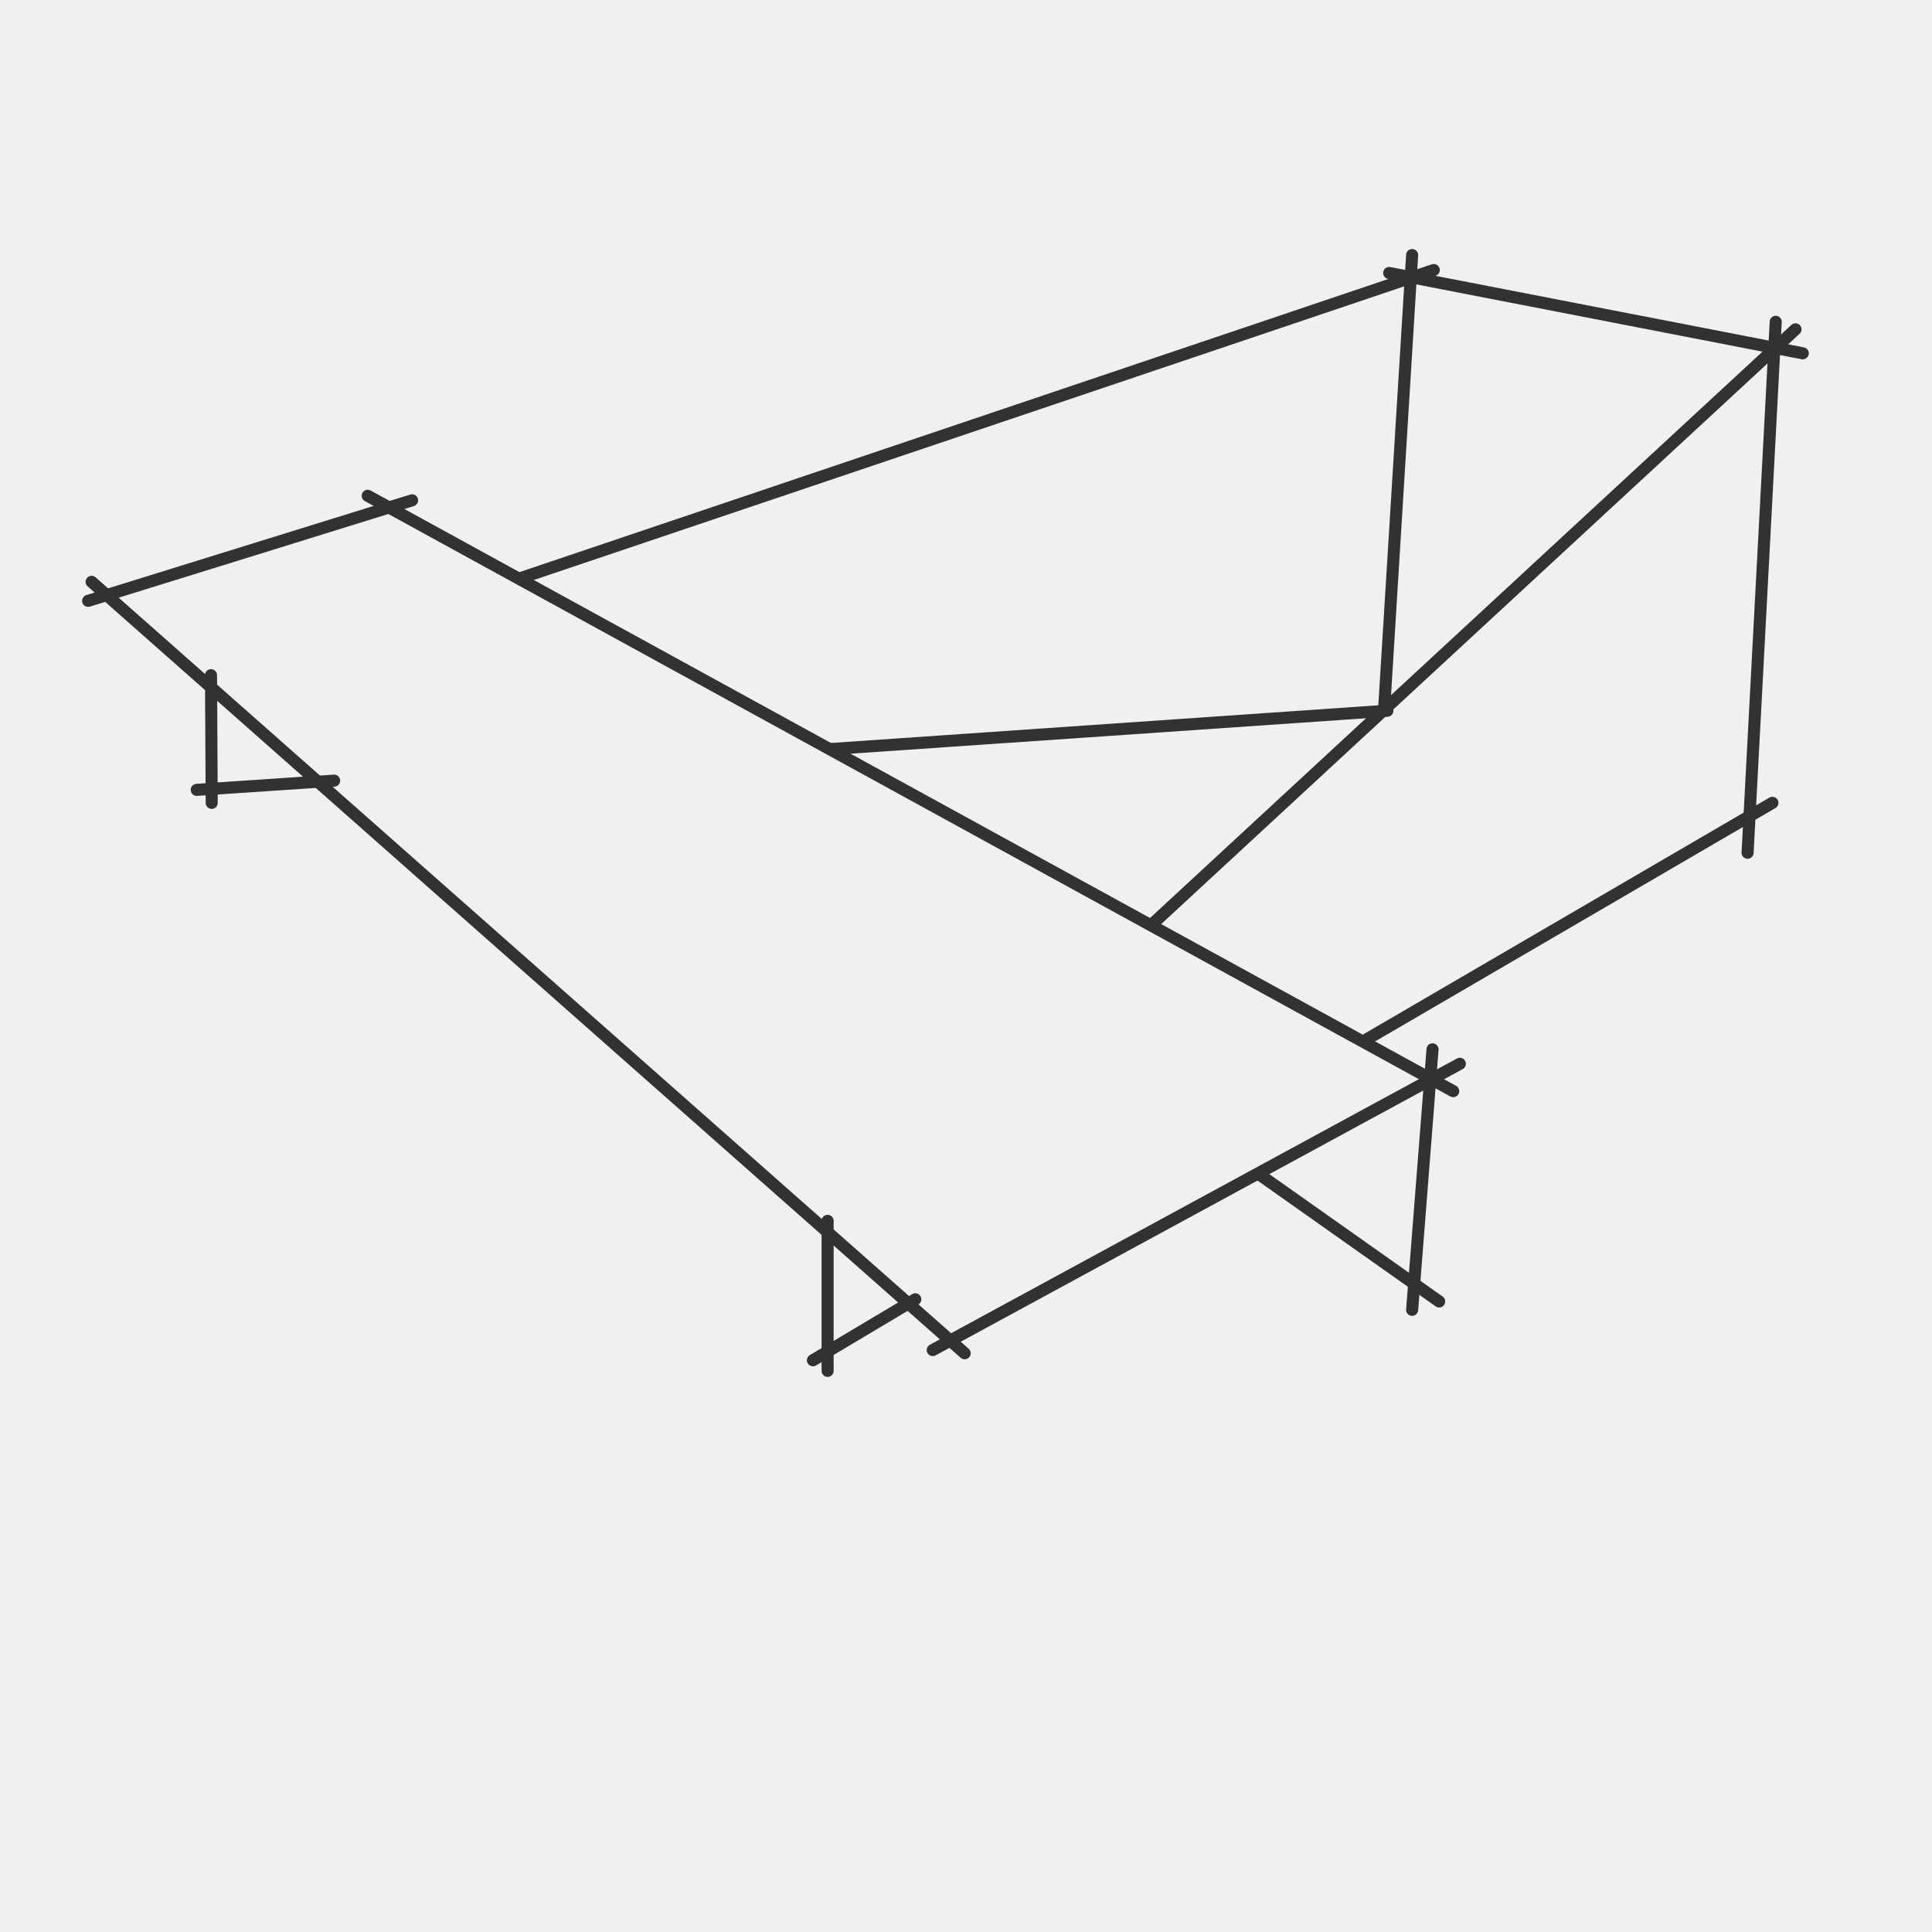
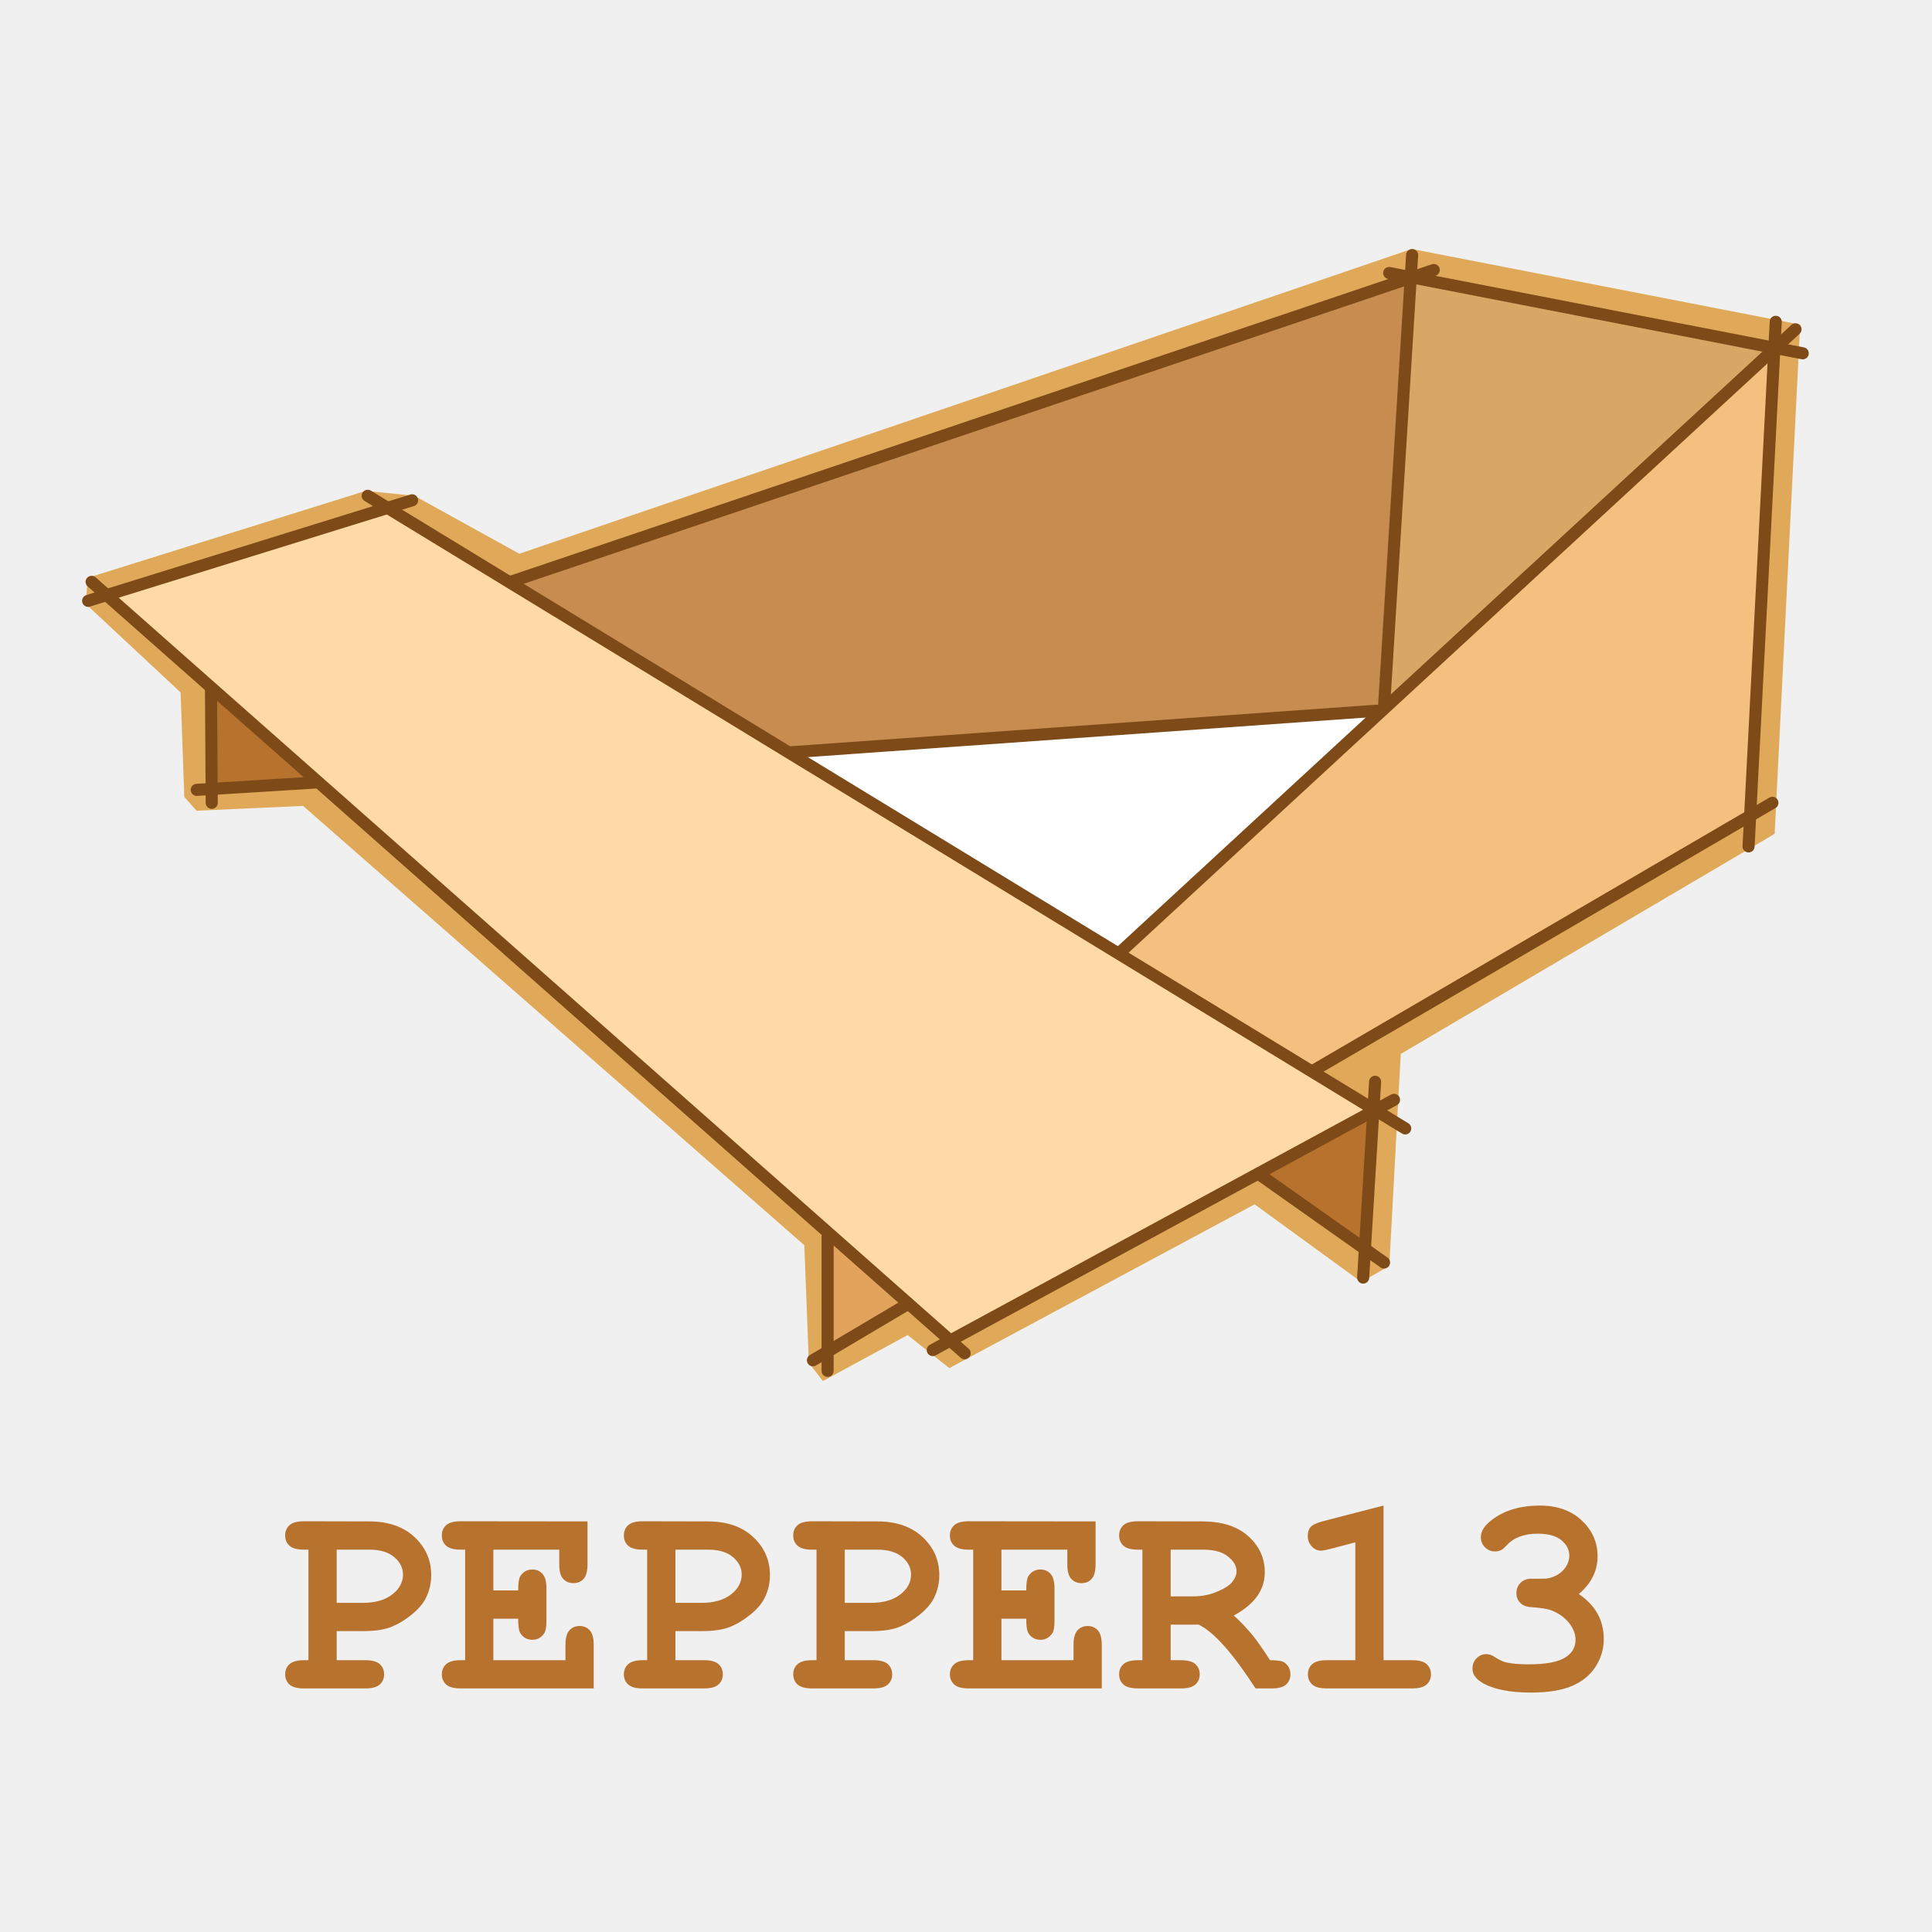
<svg xmlns="http://www.w3.org/2000/svg" version="1.1" width="1280" height="1280">
-   <g id="Layer1" name="Layer 1" opacity="1">
+   <g id="Layer1" name="Layer 3" opacity="1">
    <g id="Shape1">
-       <path id="shapePath1" d="M243.613,328.468 L962.781,722.903 " style="stroke:#323232;stroke-opacity:1;stroke-width:8;stroke-linejoin:miter;stroke-miterlimit:2;stroke-linecap:round;fill-rule:evenodd;fill:#ffffff;fill-opacity:1;" />
+       <path id="shapePath1" d="M58.182,382.779 L242.325,325.209 L274.58,328.475 L344.053,366.868 L935.294,164.945 L1192.65,215.043 L1175.76,552.411 L928.044,698.25 L920.439,838.699 C920.439,838.699 901.878,849.32 901.878,849.32 C901.878,849.32 831.213,797.898 831.213,797.898 L628.943,906.41 L601.339,884.518 L545.179,914.977 L535.884,902.955 L532.872,824.99 L200.824,533.95 L130.193,537.113 L122.111,527.976 L119.651,458.751 L56.751,400.067 L58.182,382.779 Z" style="stroke:none;fill-rule:evenodd;fill:#dfa959;fill-opacity:1;" />
    </g>
+   </g>
+   <g id="Layer2" name="Layer 4" opacity="1">
    <g id="Shape2">
-       <path id="shapePath2" d="M949.087,695.219 L935.571,867.782 " style="stroke:#323232;stroke-opacity:1;stroke-width:8;stroke-linejoin:miter;stroke-miterlimit:2;stroke-linecap:round;fill-rule:evenodd;fill:#ffffff;fill-opacity:1;" />
+       <path id="shapePath2" d="M70.297,394.286 C70.297,394.286 259.381,336.044 259.381,336.044 C259.381,336.044 909.888,735.426 909.888,735.426 C909.888,735.426 630.76,888.989 630.76,888.989 C630.76,888.989 70.297,394.286 70.297,394.286 Z" style="stroke:none;fill-rule:evenodd;fill:#ffdaa7;fill-opacity:1;" />
    </g>
+   </g>
+   <g id="Layer3" name="Layer 6" opacity="1">
    <g id="Shape3">
-       <path id="shapePath3" d="M920.367,180.854 L1194.36,234.077 " style="stroke:#323232;stroke-opacity:1;stroke-width:8;stroke-linejoin:miter;stroke-miterlimit:2;stroke-linecap:round;fill-rule:evenodd;fill:#ffffff;fill-opacity:1;" />
+       <path id="shapePath3" d="M526.75,498.634 C526.75,498.634 913.356,471.396 913.356,471.396 C913.356,471.396 740.668,631.131 740.668,631.131 C740.668,631.131 526.75,498.634 526.75,498.634 Z" style="stroke:none;fill-rule:evenodd;fill:#ffffff;fill-opacity:1;" />
    </g>
    <g id="Shape4">
-       <path id="shapePath4" d="M1176.47,213.205 L1157.82,564.96 " style="stroke:#323232;stroke-opacity:1;stroke-width:8;stroke-linejoin:miter;stroke-miterlimit:2;stroke-linecap:round;fill-rule:evenodd;fill:#ffffff;fill-opacity:1;" />
+       <path id="shapePath4" d="M836.438,777.048 C836.438,777.048 910.139,735.199 910.139,735.199 C910.139,735.199 903.642,825.47 903.642,825.47 C903.642,825.47 836.438,777.048 836.438,777.048 Z" style="stroke:none;fill-rule:evenodd;fill:#b7722d;fill-opacity:1;" />
    </g>
    <g id="Shape5">
-       <path id="shapePath5" d="M58.396,398.077 L273.022,331.47 " style="stroke:#323232;stroke-opacity:1;stroke-width:8;stroke-linejoin:miter;stroke-miterlimit:2;stroke-linecap:round;fill-rule:evenodd;fill:#ffffff;fill-opacity:1;" />
+       <path id="shapePath5" d="M549.336,818.222 C549.336,818.222 600.779,862.749 600.779,862.749 C600.779,862.749 548.904,894.954 548.904,894.954 C548.904,894.954 549.336,818.222 549.336,818.222 Z" style="stroke:none;fill-rule:evenodd;fill:#e2a45d;fill-opacity:1;" />
    </g>
    <g id="Shape6">
-       <path id="shapePath6" d="M60.704,385.491 L639.106,896.557 " style="stroke:#323232;stroke-opacity:1;stroke-width:8;stroke-linejoin:miter;stroke-miterlimit:2;stroke-linecap:round;fill-rule:evenodd;fill:#ffffff;fill-opacity:1;" />
+       <path id="shapePath6" d="M140.913,457.05 C140.913,457.05 210.166,517.516 210.166,517.516 C210.166,517.516 140.494,522.956 140.494,522.956 C140.494,522.956 140.913,457.05 140.913,457.05 Z" style="stroke:none;fill-rule:evenodd;fill:#b7722d;fill-opacity:1;" />
    </g>
    <g id="Shape7">
-       <path id="shapePath7" d="M967.172,704.789 L617.966,894.451 " style="stroke:#323232;stroke-opacity:1;stroke-width:8;stroke-linejoin:miter;stroke-miterlimit:2;stroke-linecap:round;fill-rule:evenodd;fill:#ffffff;fill-opacity:1;" />
+       <path id="shapePath7" d="M336.744,385.625 C336.744,385.625 934.4,184.064 934.4,184.064 C934.4,184.064 916.786,471.568 916.786,471.568 C916.786,471.568 524.363,499.619 524.363,499.619 C524.363,499.619 336.744,385.625 336.744,385.625 Z" style="stroke:none;fill-rule:evenodd;fill:#c68c50;fill-opacity:1;" />
    </g>
    <g id="Shape8">
-       <path id="shapePath8" d="M833.89,777.78 L953.472,862.249 " style="stroke:#323232;stroke-opacity:1;stroke-width:8;stroke-linejoin:miter;stroke-miterlimit:2;stroke-linecap:round;fill-rule:evenodd;fill:#ffffff;fill-opacity:1;" />
+       <path id="shapePath8" d="M741.602,631.131 C741.602,631.131 869.399,709.169 869.399,709.169 C869.399,709.169 1159.72,539.48 1159.72,539.48 C1159.72,539.48 1175.9,231.618 1175.9,231.618 C1175.9,231.618 741.602,631.131 741.602,631.131 Z" style="stroke:none;fill-rule:evenodd;fill:#f3c07f;fill-opacity:1;" />
    </g>
    <g id="Shape9">
-       <path id="shapePath9" d="M550.981,496.222 L919.161,470.875 " style="stroke:#323232;stroke-opacity:1;stroke-width:8;stroke-linejoin:miter;stroke-miterlimit:2;stroke-linecap:round;fill-rule:evenodd;fill:#ffffff;fill-opacity:1;" />
+       <path id="shapePath9" d="M935.009,184.064 C935.009,184.064 1173.65,229.939 1173.65,229.939 C1173.65,229.939 919.302,468.499 919.302,468.499 C919.302,468.499 935.009,184.064 935.009,184.064 Z" style="stroke:none;fill-rule:evenodd;fill:#d8a766;fill-opacity:1;" />
    </g>
+   </g>
+   <g id="Layer4" name="Layer 5" opacity="1" />
+   <g id="Layer5" name="Layer 1" opacity="1">
    <g id="Shape10">
-       <path id="shapePath10" d="M916.96,470.875 L935.571,168.981 " style="stroke:#323232;stroke-opacity:1;stroke-width:8;stroke-linejoin:miter;stroke-miterlimit:2;stroke-linecap:round;fill-rule:evenodd;fill:#ffffff;fill-opacity:1;" />
+       <path id="shapePath10" d="M243.613,328.468 L930.992,747.617 " style="stroke:#7d4a18;stroke-opacity:1;stroke-width:8;stroke-linejoin:miter;stroke-miterlimit:2;stroke-linecap:round;fill-rule:evenodd;fill:#ffffff;fill-opacity:1;" />
    </g>
    <g id="Shape11">
-       <path id="shapePath11" d="M139.794,447.331 L140.275,531.896 " style="stroke:#323232;stroke-opacity:1;stroke-width:8;stroke-linejoin:miter;stroke-miterlimit:2;stroke-linecap:round;fill-rule:evenodd;fill:#ffffff;fill-opacity:1;" />
+       <path id="shapePath11" d="M911.045,716.705 L903.128,846.437 " style="stroke:#7d4a18;stroke-opacity:1;stroke-width:8;stroke-linejoin:miter;stroke-miterlimit:2;stroke-linecap:round;fill-rule:evenodd;fill:#ffffff;fill-opacity:1;" />
    </g>
    <g id="Shape12">
-       <path id="shapePath12" d="M345.883,382.676 L949.902,178.885 " style="stroke:#323232;stroke-opacity:1;stroke-width:8;stroke-linejoin:miter;stroke-miterlimit:2;stroke-linecap:round;fill-rule:evenodd;fill:#ffffff;fill-opacity:1;" />
+       <path id="shapePath12" d="M920.367,180.854 L1194.36,234.077 " style="stroke:#7d4a18;stroke-opacity:1;stroke-width:8;stroke-linejoin:miter;stroke-miterlimit:2;stroke-linecap:round;fill-rule:evenodd;fill:#ffffff;fill-opacity:1;" />
    </g>
    <g id="Shape13">
-       <path id="shapePath13" d="M548.315,808.857 L548.315,908.242 " style="stroke:#323232;stroke-opacity:1;stroke-width:8;stroke-linejoin:miter;stroke-miterlimit:2;stroke-linecap:round;fill-rule:evenodd;fill:#ffffff;fill-opacity:1;" />
+       <path id="shapePath13" d="M1176.47,213.205 L1158.47,560.76 " style="stroke:#7d4a18;stroke-opacity:1;stroke-width:8;stroke-linejoin:miter;stroke-miterlimit:2;stroke-linecap:round;fill-rule:evenodd;fill:#ffffff;fill-opacity:1;" />
    </g>
    <g id="Shape14">
-       <path id="shapePath14" d="M903.128,689.958 L1174.27,531.896 " style="stroke:#323232;stroke-opacity:1;stroke-width:8;stroke-linejoin:miter;stroke-miterlimit:2;stroke-linecap:round;fill-rule:evenodd;fill:#ffffff;fill-opacity:1;" />
+       <path id="shapePath14" d="M58.396,398.077 L273.022,331.47 " style="stroke:#7d4a18;stroke-opacity:1;stroke-width:8;stroke-linejoin:miter;stroke-miterlimit:2;stroke-linecap:round;fill-rule:evenodd;fill:#ffffff;fill-opacity:1;" />
    </g>
    <g id="Shape15">
-       <path id="shapePath15" d="M763.078,612.564 L1189.57,218.187 " style="stroke:#323232;stroke-opacity:1;stroke-width:8;stroke-linejoin:miter;stroke-miterlimit:2;stroke-linecap:round;fill-rule:evenodd;fill:#ffffff;fill-opacity:1;" />
+       <path id="shapePath15" d="M60.704,385.491 L639.106,896.557 " style="stroke:#7d4a18;stroke-opacity:1;stroke-width:8;stroke-linejoin:miter;stroke-miterlimit:2;stroke-linecap:round;fill-rule:evenodd;fill:#ffffff;fill-opacity:1;" />
    </g>
    <g id="Shape16">
-       <path id="shapePath16" d="M130.349,523.305 L221.36,517.201 " style="stroke:#323232;stroke-opacity:1;stroke-width:8;stroke-linejoin:miter;stroke-miterlimit:2;stroke-linecap:round;fill-rule:evenodd;fill:#ffffff;fill-opacity:1;" />
+       <path id="shapePath16" d="M923.575,728.664 L617.966,894.451 " style="stroke:#7d4a18;stroke-opacity:1;stroke-width:8;stroke-linejoin:miter;stroke-miterlimit:2;stroke-linecap:round;fill-rule:evenodd;fill:#ffffff;fill-opacity:1;" />
    </g>
    <g id="Shape17">
-       <path id="shapePath17" d="M538.592,901.205 L606.395,860.819 " style="stroke:#323232;stroke-opacity:1;stroke-width:8;stroke-linejoin:miter;stroke-miterlimit:2;stroke-linecap:round;fill-rule:evenodd;fill:#ffffff;fill-opacity:1;" />
+       <path id="shapePath17" d="M833.89,777.78 L916.96,836.449 " style="stroke:#7d4a18;stroke-opacity:1;stroke-width:8;stroke-linejoin:miter;stroke-miterlimit:2;stroke-linecap:round;fill-rule:evenodd;fill:#ffffff;fill-opacity:1;" />
+     </g>
+     <g id="Shape18">
+       <path id="shapePath18" d="M524.071,498.398 L912.125,470.875 " style="stroke:#7d4a18;stroke-opacity:1;stroke-width:8;stroke-linejoin:miter;stroke-miterlimit:2;stroke-linecap:round;fill-rule:evenodd;fill:#ffffff;fill-opacity:1;" />
+     </g>
+     <g id="Shape19">
+       <path id="shapePath19" d="M916.96,468.53 L935.571,168.981 " style="stroke:#7d4a18;stroke-opacity:1;stroke-width:8;stroke-linejoin:miter;stroke-miterlimit:2;stroke-linecap:round;fill-rule:evenodd;fill:#ffffff;fill-opacity:1;" />
+     </g>
+     <g id="Shape20">
+       <path id="shapePath20" d="M139.794,456.844 L140.275,531.896 " style="stroke:#7d4a18;stroke-opacity:1;stroke-width:8;stroke-linejoin:miter;stroke-miterlimit:2;stroke-linecap:round;fill-rule:evenodd;fill:#ffffff;fill-opacity:1;" />
+     </g>
+     <g id="Shape21">
+       <path id="shapePath21" d="M338.315,385.491 L949.902,178.885 " style="stroke:#7d4a18;stroke-opacity:1;stroke-width:8;stroke-linejoin:miter;stroke-miterlimit:2;stroke-linecap:round;fill-rule:evenodd;fill:#ffffff;fill-opacity:1;" />
+     </g>
+     <g id="Shape22">
+       <path id="shapePath22" d="M548.315,819.251 L548.315,908.242 " style="stroke:#7d4a18;stroke-opacity:1;stroke-width:8;stroke-linejoin:miter;stroke-miterlimit:2;stroke-linecap:round;fill-rule:evenodd;fill:#ffffff;fill-opacity:1;" />
+     </g>
+     <g id="Shape23">
+       <path id="shapePath23" d="M870.274,709.206 L1174.27,531.896 " style="stroke:#7d4a18;stroke-opacity:1;stroke-width:8;stroke-linejoin:miter;stroke-miterlimit:2;stroke-linecap:round;fill-rule:evenodd;fill:#ffffff;fill-opacity:1;" />
+     </g>
+     <g id="Shape24">
+       <path id="shapePath24" d="M742.055,630.959 L1189.57,218.187 " style="stroke:#7d4a18;stroke-opacity:1;stroke-width:8;stroke-linejoin:miter;stroke-miterlimit:2;stroke-linecap:round;fill-rule:evenodd;fill:#ffffff;fill-opacity:1;" />
+     </g>
+     <g id="Shape25">
+       <path id="shapePath25" d="M130.349,523.305 L210.427,518.352 " style="stroke:#7d4a18;stroke-opacity:1;stroke-width:8;stroke-linejoin:miter;stroke-miterlimit:2;stroke-linecap:round;fill-rule:evenodd;fill:#ffffff;fill-opacity:1;" />
+     </g>
+     <g id="Shape26">
+       <path id="shapePath26" d="M538.592,901.205 L601.79,863.746 " style="stroke:#7d4a18;stroke-opacity:1;stroke-width:8;stroke-linejoin:miter;stroke-miterlimit:2;stroke-linecap:round;fill-rule:evenodd;fill:#ffffff;fill-opacity:1;" />
+     </g>
+   </g>
+   <g id="Layer6" name="Layer 7" opacity="1">
+     <g id="Shape27">
+       <path id="shapePath27" d="M223.068,1080.65 L223.068,1099.92 L241.969,1099.92 C246.474,1099.92 249.685,1100.78 251.602,1102.52 C253.52,1104.25 254.478,1106.52 254.478,1109.32 C254.478,1112.06 253.52,1114.3 251.602,1116.03 C249.685,1117.77 246.474,1118.63 241.969,1118.63 L201.428,1118.63 C196.924,1118.63 193.713,1117.77 191.795,1116.03 C189.878,1114.3 188.919,1112.03 188.919,1109.23 C188.919,1106.49 189.893,1104.25 191.841,1102.52 C193.789,1100.78 196.984,1099.92 201.428,1099.92 L204.35,1099.92 L204.35,1026.69 L201.428,1026.69 C196.924,1026.69 193.713,1025.82 191.795,1024.08 C189.878,1022.35 188.919,1020.08 188.919,1017.28 C188.919,1014.48 189.878,1012.21 191.795,1010.48 C193.713,1008.74 196.924,1007.88 201.428,1007.88 L244.526,1007.97 C257.187,1007.97 267.216,1011.42 274.612,1018.33 C282.008,1025.24 285.706,1033.66 285.706,1043.58 C285.706,1049.06 284.458,1054.23 281.962,1059.1 C280.075,1062.75 276.925,1066.36 272.512,1069.92 C268.099,1073.48 263.594,1076.16 258.998,1077.96 C254.402,1079.75 248.33,1080.65 240.782,1080.65 L223.068,1080.65 M223.068,1061.93 L240.417,1061.93 C248.574,1061.93 255.042,1060.09 259.82,1056.41 C264.598,1052.73 266.988,1048.3 266.988,1043.12 C266.988,1038.74 265.055,1034.9 261.19,1031.62 C257.324,1028.33 251.8,1026.69 244.617,1026.69 L223.068,1026.69 L223.068,1061.93 M326.871,1072.43 L326.871,1099.92 L374.625,1099.92 L374.625,1089.78 C374.625,1085.28 375.493,1082.07 377.228,1080.15 C378.963,1078.23 381.23,1077.27 384.03,1077.27 C386.769,1077.27 389.007,1078.23 390.741,1080.15 C392.476,1082.07 393.344,1085.28 393.344,1089.78 L393.344,1118.63 L305.231,1118.63 C300.726,1118.63 297.515,1117.77 295.598,1116.03 C293.68,1114.3 292.722,1112.03 292.722,1109.23 C292.722,1106.49 293.696,1104.25 295.643,1102.52 C297.591,1100.78 300.787,1099.92 305.231,1099.92 L308.153,1099.92 L308.153,1026.69 L305.231,1026.69 C300.726,1026.69 297.515,1025.82 295.598,1024.08 C293.68,1022.35 292.722,1020.08 292.722,1017.28 C292.722,1014.48 293.68,1012.21 295.598,1010.48 C297.515,1008.74 300.726,1007.88 305.231,1007.88 L389.235,1007.97 L389.235,1036.46 C389.235,1040.9 388.383,1044.08 386.678,1046 C384.974,1047.92 382.721,1048.88 379.921,1048.88 C377.121,1048.88 374.854,1047.93 373.119,1046.04 C371.384,1044.16 370.517,1040.96 370.517,1036.46 L370.517,1026.69 L326.871,1026.69 L326.871,1053.71 L343.307,1053.71 C343.307,1048.84 343.763,1045.71 344.676,1044.31 C346.563,1041.33 349.242,1039.84 352.711,1039.84 C355.451,1039.84 357.688,1040.79 359.423,1042.71 C361.157,1044.63 362.025,1047.84 362.025,1052.34 L362.025,1073.89 C362.025,1077.97 361.538,1080.71 360.564,1082.11 C358.616,1084.97 355.998,1086.4 352.711,1086.4 C349.242,1086.4 346.563,1084.91 344.676,1081.93 C343.763,1080.53 343.307,1077.36 343.307,1072.43 L326.871,1072.43 M447.475,1080.65 L447.475,1099.92 L466.375,1099.92 C470.88,1099.92 474.091,1100.78 476.008,1102.52 C477.926,1104.25 478.885,1106.52 478.885,1109.32 C478.885,1112.06 477.926,1114.3 476.008,1116.03 C474.091,1117.77 470.88,1118.63 466.375,1118.63 L425.834,1118.63 C421.33,1118.63 418.119,1117.77 416.201,1116.03 C414.284,1114.3 413.325,1112.03 413.325,1109.23 C413.325,1106.49 414.299,1104.25 416.247,1102.52 C418.195,1100.78 421.391,1099.92 425.834,1099.92 L428.756,1099.92 L428.756,1026.69 L425.834,1026.69 C421.33,1026.69 418.119,1025.82 416.201,1024.08 C414.284,1022.35 413.325,1020.08 413.325,1017.28 C413.325,1014.48 414.284,1012.21 416.201,1010.48 C418.119,1008.74 421.33,1007.88 425.834,1007.88 L468.932,1007.97 C481.594,1007.97 491.622,1011.42 499.018,1018.33 C506.414,1025.24 510.112,1033.66 510.112,1043.58 C510.112,1049.06 508.864,1054.23 506.369,1059.1 C504.482,1062.75 501.331,1066.36 496.918,1069.92 C492.505,1073.48 488,1076.16 483.404,1077.96 C478.809,1079.75 472.737,1080.65 465.188,1080.65 L447.475,1080.65 M447.475,1061.93 L464.823,1061.93 C472.98,1061.93 479.448,1060.09 484.226,1056.41 C489.005,1052.73 491.394,1048.3 491.394,1043.12 C491.394,1038.74 489.461,1034.9 485.596,1031.62 C481.73,1028.33 476.206,1026.69 469.023,1026.69 L447.475,1026.69 L447.475,1061.93 M559.678,1080.65 L559.678,1099.92 L578.579,1099.92 C583.083,1099.92 586.294,1100.78 588.212,1102.52 C590.129,1104.25 591.088,1106.52 591.088,1109.32 C591.088,1112.06 590.129,1114.3 588.212,1116.03 C586.294,1117.77 583.083,1118.63 578.579,1118.63 L538.038,1118.63 C533.533,1118.63 530.322,1117.77 528.404,1116.03 C526.487,1114.3 525.528,1112.03 525.528,1109.23 C525.528,1106.49 526.502,1104.25 528.45,1102.52 C530.398,1100.78 533.594,1099.92 538.038,1099.92 L540.959,1099.92 L540.959,1026.69 L538.038,1026.69 C533.533,1026.69 530.322,1025.82 528.404,1024.08 C526.487,1022.35 525.528,1020.08 525.528,1017.28 C525.528,1014.48 526.487,1012.21 528.404,1010.48 C530.322,1008.74 533.533,1007.88 538.038,1007.88 L581.135,1007.97 C593.797,1007.97 603.825,1011.42 611.221,1018.33 C618.617,1025.24 622.315,1033.66 622.315,1043.58 C622.315,1049.06 621.068,1054.23 618.572,1059.1 C616.685,1062.75 613.535,1066.36 609.121,1069.92 C604.708,1073.48 600.203,1076.16 595.608,1077.96 C591.012,1079.75 584.94,1080.65 577.392,1080.65 L559.678,1080.65 M559.678,1061.93 L577.026,1061.93 C585.183,1061.93 591.651,1060.09 596.429,1056.41 C601.208,1052.73 603.597,1048.3 603.597,1043.12 C603.597,1038.74 601.664,1034.9 597.799,1031.62 C593.934,1028.33 588.409,1026.69 581.227,1026.69 L559.678,1026.69 L559.678,1061.93 M663.48,1072.43 L663.48,1099.92 L711.235,1099.92 L711.235,1089.78 C711.235,1085.28 712.102,1082.07 713.837,1080.15 C715.572,1078.23 717.839,1077.27 720.64,1077.27 C723.379,1077.27 725.616,1078.23 727.351,1080.15 C729.086,1082.07 729.953,1085.28 729.953,1089.78 L729.953,1118.63 L641.84,1118.63 C637.336,1118.63 634.125,1117.77 632.207,1116.03 C630.29,1114.3 629.331,1112.03 629.331,1109.23 C629.331,1106.49 630.305,1104.25 632.253,1102.52 C634.201,1100.78 637.397,1099.92 641.84,1099.92 L644.762,1099.92 L644.762,1026.69 L641.84,1026.69 C637.336,1026.69 634.125,1025.82 632.207,1024.08 C630.29,1022.35 629.331,1020.08 629.331,1017.28 C629.331,1014.48 630.29,1012.21 632.207,1010.48 C634.125,1008.74 637.336,1007.88 641.84,1007.88 L725.844,1007.97 L725.844,1036.46 C725.844,1040.9 724.992,1044.08 723.288,1046 C721.583,1047.92 719.331,1048.88 716.531,1048.88 C713.731,1048.88 711.463,1047.93 709.728,1046.04 C707.993,1044.16 707.126,1040.96 707.126,1036.46 L707.126,1026.69 L663.48,1026.69 L663.48,1053.71 L679.916,1053.71 C679.916,1048.84 680.372,1045.71 681.286,1044.31 C683.173,1041.33 685.851,1039.84 689.321,1039.84 C692.06,1039.84 694.297,1040.79 696.032,1042.71 C697.767,1044.63 698.634,1047.84 698.634,1052.34 L698.634,1073.89 C698.634,1077.97 698.147,1080.71 697.173,1082.11 C695.225,1084.97 692.608,1086.4 689.321,1086.4 C685.851,1086.4 683.173,1084.91 681.286,1081.93 C680.372,1080.53 679.916,1077.36 679.916,1072.43 L663.48,1072.43 M775.592,1076.36 L775.592,1099.92 L782.349,1099.92 C786.854,1099.92 790.065,1100.78 791.982,1102.52 C793.9,1104.25 794.858,1106.52 794.858,1109.32 C794.858,1112.06 793.9,1114.3 791.982,1116.03 C790.065,1117.77 786.854,1118.63 782.349,1118.63 L753.952,1118.63 C749.448,1118.63 746.237,1117.77 744.319,1116.03 C742.402,1114.3 741.443,1112.03 741.443,1109.23 C741.443,1106.49 742.417,1104.25 744.365,1102.52 C746.313,1100.78 749.508,1099.92 753.952,1099.92 L756.874,1099.92 L756.874,1026.69 L753.952,1026.69 C749.448,1026.69 746.237,1025.82 744.319,1024.08 C742.402,1022.35 741.443,1020.08 741.443,1017.28 C741.443,1014.48 742.402,1012.21 744.319,1010.48 C746.237,1008.74 749.448,1007.88 753.952,1007.88 L796.319,1007.97 C809.529,1007.97 819.77,1011.24 827.045,1017.78 C834.319,1024.33 837.956,1032.29 837.956,1041.66 C837.956,1047.51 836.252,1052.82 832.843,1057.6 C829.434,1062.37 824.29,1066.62 817.412,1070.33 C821.368,1073.8 825.599,1078.25 830.103,1083.66 C832.904,1087.13 836.678,1092.55 841.426,1099.92 C846.174,1099.92 849.309,1100.4 850.831,1101.38 C853.57,1103.26 854.939,1105.91 854.939,1109.32 C854.939,1112.06 853.996,1114.3 852.109,1116.03 C850.222,1117.77 847.026,1118.63 842.521,1118.63 L831.838,1118.63 C816.681,1095.2 804.111,1081.11 794.128,1076.36 L775.592,1076.36 M775.592,1057.64 L790.202,1057.64 C795.619,1057.64 800.459,1056.82 804.72,1055.18 C810.442,1052.98 814.292,1050.67 816.27,1048.24 C818.249,1045.8 819.238,1043.4 819.238,1041.02 C819.238,1037.49 817.351,1034.22 813.577,1031.21 C809.802,1028.19 804.294,1026.69 797.05,1026.69 L775.592,1026.69 L775.592,1057.64 M916.649,997.468 L916.649,1099.92 L935.55,1099.92 C940.054,1099.92 943.265,1100.78 945.183,1102.52 C947.1,1104.25 948.059,1106.52 948.059,1109.32 C948.059,1112.06 947.1,1114.3 945.183,1116.03 C943.265,1117.77 940.054,1118.63 935.55,1118.63 L879.03,1118.63 C874.525,1118.63 871.314,1117.77 869.397,1116.03 C867.479,1114.3 866.52,1112.03 866.52,1109.23 C866.52,1106.49 867.479,1104.25 869.397,1102.52 C871.314,1100.78 874.525,1099.92 879.03,1099.92 L897.931,1099.92 L897.931,1021.85 L881.221,1026.23 C878.543,1026.96 876.534,1027.33 875.195,1027.33 C872.821,1027.33 870.766,1026.38 869.031,1024.5 C867.297,1022.61 866.429,1020.3 866.429,1017.56 C866.429,1015.06 867.068,1013.1 868.347,1011.67 C869.625,1010.24 872.303,1008.97 876.382,1007.88 L916.649,997.468 M1046.02,1056.09 C1051.56,1059.86 1055.7,1064.23 1058.44,1069.19 C1061.18,1074.15 1062.54,1079.71 1062.54,1085.86 C1062.54,1092.49 1060.73,1098.62 1057.11,1104.25 C1053.49,1109.88 1048.24,1114.15 1041.36,1117.04 C1034.48,1119.93 1025.47,1121.37 1014.33,1121.37 C999.846,1121.37 988.95,1119.12 981.645,1114.62 C977.567,1112.06 975.528,1109.02 975.528,1105.49 C975.528,1102.81 976.426,1100.54 978.221,1098.68 C980.017,1096.83 982.193,1095.9 984.75,1095.9 C986.515,1095.9 988.341,1096.51 990.228,1097.73 C992.907,1099.55 995.433,1100.77 997.807,1101.38 C1001.46,1102.23 1006.48,1102.66 1012.87,1102.66 C1023.77,1102.66 1031.65,1101.24 1036.52,1098.41 C1041.39,1095.58 1043.83,1091.58 1043.83,1086.4 C1043.83,1082.57 1042.41,1078.87 1039.58,1075.31 C1036.75,1071.75 1032.96,1068.99 1028.21,1067.05 C1025.47,1065.95 1020.85,1065.19 1014.33,1064.76 C1011.23,1064.58 1008.84,1063.62 1007.17,1061.89 C1005.49,1060.15 1004.66,1058.01 1004.66,1055.45 C1004.66,1052.77 1005.57,1050.52 1007.39,1048.69 C1009.22,1046.87 1011.53,1045.95 1014.33,1045.95 C1020.54,1045.95 1023.86,1045.92 1024.29,1045.86 C1026.72,1045.62 1029.16,1044.83 1031.59,1043.49 C1034.03,1042.15 1035.99,1040.31 1037.48,1037.96 C1038.97,1035.62 1039.72,1033.2 1039.72,1030.7 C1039.72,1026.75 1037.97,1023.32 1034.47,1020.43 C1030.97,1017.54 1025.72,1016.1 1018.72,1016.1 C1009.71,1016.1 1002.83,1018.71 998.081,1023.95 C996.681,1025.47 995.555,1026.44 994.703,1026.87 C993.424,1027.54 991.994,1027.87 990.411,1027.87 C987.854,1027.87 985.663,1026.96 983.837,1025.13 C982.011,1023.31 981.098,1021.06 981.098,1018.38 C981.098,1014.18 983.898,1010.1 989.498,1006.14 C997.655,1000.36 1007.85,997.468 1020.09,997.468 C1031.65,997.468 1040.94,1000.76 1047.94,1007.33 C1054.94,1013.9 1058.44,1021.82 1058.44,1031.07 C1058.44,1035.88 1057.4,1040.37 1055.33,1044.54 C1053.26,1048.71 1050.16,1052.56 1046.02,1056.09 Z" style="stroke:none;fill-rule:nonzero;fill:#b7722e;fill-opacity:1;" />
    </g>
  </g>
</svg>
